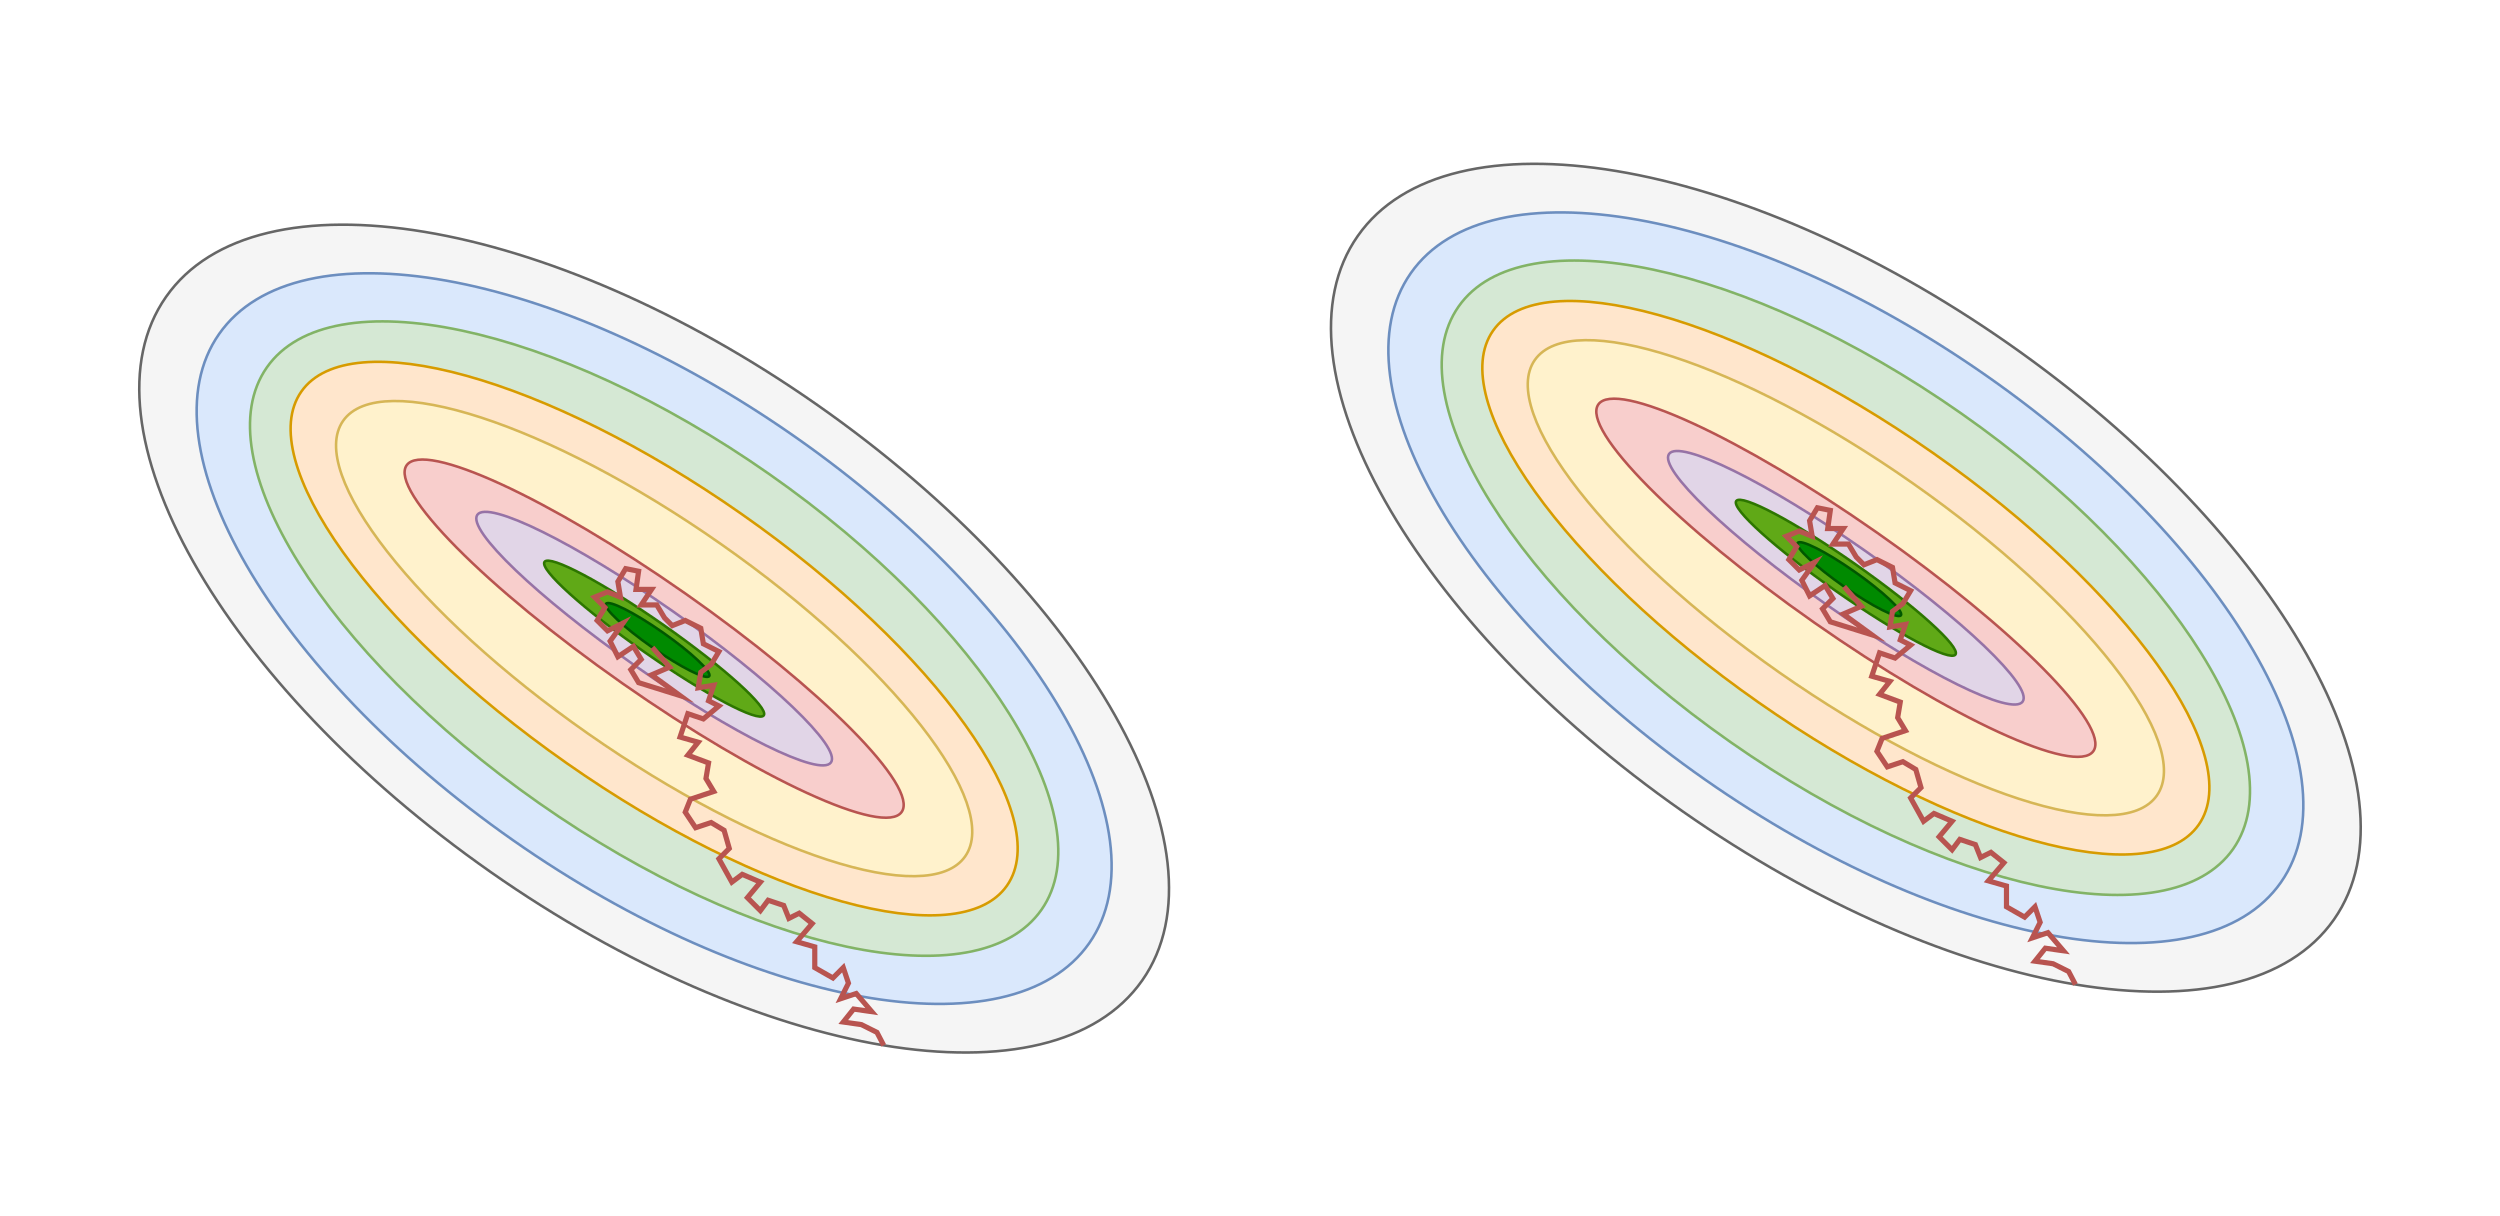
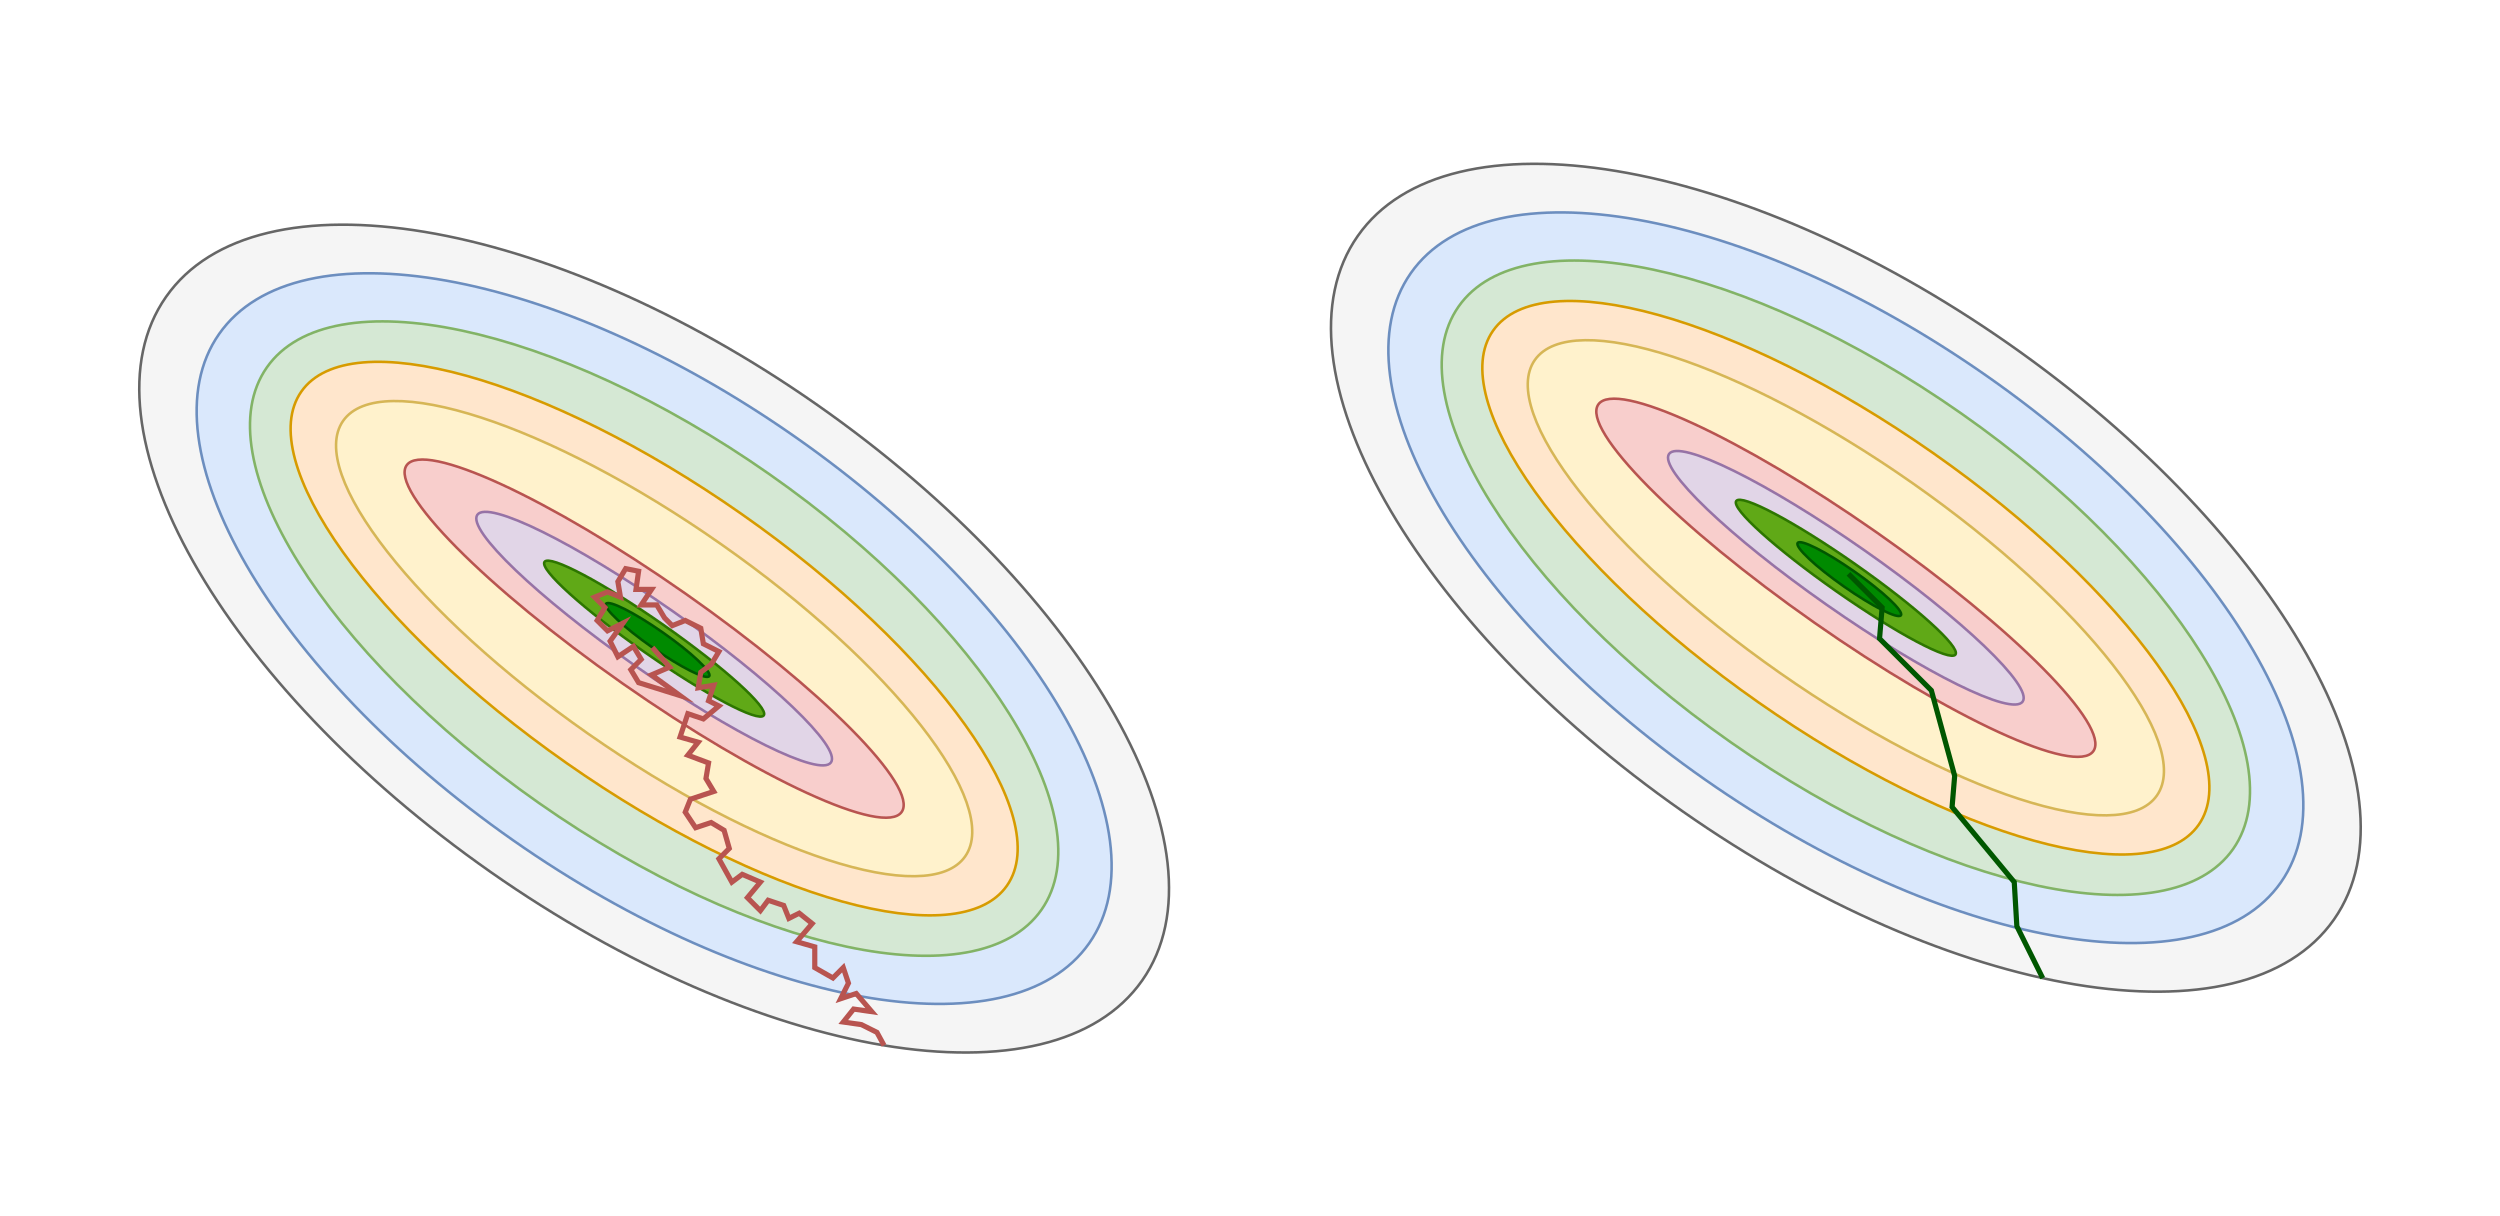
- <svg xmlns="http://www.w3.org/2000/svg" version="1.1" width="965px" height="469px" viewBox="-0.5 -0.5 965 469" content="&lt;mxfile host=&quot;app.diagrams.net&quot; modified=&quot;2022-01-27T07:59:13.961Z&quot; agent=&quot;5.0 (Windows NT 10.0; Win64; x64) AppleWebKit/537.36 (KHTML, like Gecko) Chrome/97.0.469.99 Safari/537.36&quot; etag=&quot;6WqIpz5XSlX8_VVqZ9AW&quot; version=&quot;16.4.7&quot; type=&quot;github&quot;&gt;&lt;diagram id=&quot;lRTu21ul3tSoliQOvdAX&quot; name=&quot;Page-1&quot;&gt;7VtNb+M2EP01OVbgN6ljm2xbtCiwwB7aHhWbjt06lqEom6S/vlQs2dKj7KFRR0aLeg9r0UNy5s3TiORTbuTt4+sPVbFd/lLO/fpGsPnrjby7EYJzbsN/Tctb28JYvmt5qFbztu3Q8GX1lx82Pq/m/mnQVJflul5th42zcrPxs3rQVlRV+TI0W5Tr4aTb4sFHDV9mxTpu/XU1r5e7VqfZof1Hv3pYdjOH+Ha/PBadcdvwtCzm5UuvSX66kbdVWda7b4+vt37dgNfBsuv3/ZFf945VflOndCjYz28/3f3xeftW59LcbWfrtftG7kb5Wqyf24BbZ+u3DoEwSgA7XHz3slzV/su2mDW/vIR8h7Zl/bgOVzx8rcq6qFflJlxKHa4Xq/X6tlyX1fs4cqGbf017ual77btPaH+qq/JP3/vFvH/CL62Tvqr969Ho+R7TQEZfPvq6egsmbQfVZqGjYd5evxySqkzbtuwldJ++oiXSw37oA9bhSwv3GdCr6aCfF94tZqMQz5y/X1wGYqMHEAumY4j5CMT7XFwcYj0hxNq7uRqD2Il7eSkWO5sByEJkMcyyS8UAZq0/CGYzYRFZeDMbZfLc5veh9l4EZs5kZgFoxTMxgrTc4z/Amu8TdXG07ZRoL8QRtM290RciNRcyU4odPnyIvNaZFL2fRZQFkcuMizgNLs+k/aA0uAnT4GZ+PA33Tit9KdJrmUmd9z7DNFiXORVDL2UmXAy9EplUHwR9Ph30nofCbsegz42VxaXuAGcy44Zwh1IvYqZzEyzVyDJFZ9p9ENzdM3sKvA0rcm7jReLi/TOWB3FnzaXqfkjEnrVdHkJpMSN5CE8IOVJxuMjsh+VBTJcHxlzxjmpyHhjT9mJ5UBaSYKMMKJcZEyfAZsx8FP48Af/N/Ntm1xmuNuXGI+bPm7lvpmhw8q+r+rf2l+b7773vd689o7u37mITwmi6sEx3l/tezcWh2/tV1+/8x8nul27DK/ZZ9fNotww5DWiUz9XMn8Cx3XPWRfXga5LvMUl6JNAj24murfLrwPCvQ3/HSNHO8LlchUj2HJRuuGOUuEvZxdn26u+7cSA9HEgz8GUHRDRQ4FHx1jPbNgZPJxzWZjCP0uIsv5TKT9srCfaOsLdgLwl/FNgrYvzhE1O1S73j9gLsqXg12BP+Iz6C8EfmMD4n7MWZ44M9J+IVEC+nxudgz4jxgZ9toT5uD/4zgm8C+MyIfHHgGyPw5xBve75x1J5hvAQ+ML7MCf4zBfaE/wwL2unxRT7kg3Sn4xWwYZDutD/7h3pnbyl/BNgT4zsD9qf5IByMb07zXzjA35yut2ElObTXp+9HkUO+NIUP8Ieoz8KBP4rIr4N8qdN8FvgAlWf6Iwh8HPCNqJ8Rn8Xp+hPhKSj8wX9OxQt4EvVZOAf2BJ/xfiHqc4QPUd8i/BnBf/Bf5AT+cD92+B61t7hpIPy3uNMj/LdwLuWI+oDn4aQ9HLhQ9dPIM+0hXqreajwAIvCH9aewBP815MtR/gAfHJEv3ESS42N+Cf8V8pnCB/lM8EHj+JT/UH+I9QzmSzKKn1BPiPUV8l8S6zdhoN5yIr/AZ0msV6PnkaDGh/rGCfwt4MkH+Icvux3d4QBiv6f9ByLihGdz1xVwNSxfm5PQ7o69ooibcib0r1JxNWwDueOjOE+r5HZ79/+OlKsVark8zzMWIz2xmKumfCVkEjVXm1jN5TbryvV11Vw14Wsg08i52jVy7hBuyTMnexLuiI54BQlXTfh+yDQaruEyk7AMb+Rz1VN1YynlGhqumvClkWlEXKMaEffoWwxNEZIR9NfQc9WEb5BcV881NtZzLcv4SB6uoOeqCV8hua6eaxlsxa0cXVNOLumqlFdJ/pd0SUm324aSmu6O89fSdB28BSx7e8hzZV3HQW6yNhrrQsqu46AkCddNlexd80AhujDULxXdBSRentOOgeomGD0LCL1c0l0EdEkIH+RPRseCiDHSMQsimWKW7iLOn2XYReZk+NbBaV2eMAsc2DlDzwJnZE7QXSAWR9LS4kmfJVNpQQyQls6LxfA52cWgJEkjhrNY8n6xeDBq6FgMIkbPooEwhg4fFAWpacdAJJA6wTEgjKJnUZAXRRNG4Sz0/QK7YinJMm7xTF/SN7JG2TUBsUjppGNBsZbOvkK9kyY/Pq/5+Y4xGjGFQmYCLVHboOsYgswS8gIKX54QfiSC0l3wzWOa/JEUR6dSoxqaQJj4DfRzY7F0XuBGFoYOX+J2ho4Ft6GGjgXer2pOEKgucHaf1AVATqjJQp7fBcJPKOMcHEuoyRyPvuj7hUMqTYJjQBhNpxL3vymzYPbpWGCdnMJkjMXShOF4iyXEAoRJWFxhKl0CkzEWOny8XxLWlgLy4ujsI/kTltbw4BN5wixwv+R0XvCo2GFezhWtw+XhD5p35oc/C5ef/gY=&lt;/diagram&gt;&lt;/mxfile&gt;" resource="https://app.diagrams.net/#Harun-jathari%2Fdata-science-%2Fmaster%2Fmedia%2FStochastic%20grad%20convergence.drawio.svg">
+ <svg xmlns="http://www.w3.org/2000/svg" version="1.1" width="965px" height="469px" viewBox="-0.5 -0.5 965 469" content="&lt;mxfile host=&quot;app.diagrams.net&quot; modified=&quot;2022-01-27T08:00:50.245Z&quot; agent=&quot;5.0 (Windows NT 10.0; Win64; x64) AppleWebKit/537.36 (KHTML, like Gecko) Chrome/97.0.469.99 Safari/537.36&quot; etag=&quot;F_Ak95YDFOBKqbNBZfow&quot; version=&quot;16.4.7&quot; type=&quot;github&quot;&gt;&lt;diagram id=&quot;lRTu21ul3tSoliQOvdAX&quot; name=&quot;Page-1&quot;&gt;3Vvfj6M2EP5r9rGWf9s8tptrq1aVTrqHto9scDZp2RCx7G3Sv75mAwSPCZPoCFGblU54GMz4+z4G28M9iMeX/U9lulv/VmQuf+A02z+IxQPnUhr/b204NAYqjobncpMdTexk+LL5x4XGt03mXgNTVRR5tdmFxmWx3bplFdjSsizeQ7dVkYc33aXPLjJ8WaZ5bP19k1Xro9UqerL/7DbP6/bOjDZnXtLWuTG8rtOseO+ZxKcH8VgWRXU8etk/uryGroXleN2PZ852gZVuW11yQUp/Pfyy+Ovz7lAlQi92yzy33zVcfE3zt2bATbDVoUXA9+LB9o0f3tebyn3Zpcv6zLtn29vW1UvuW8wflkWVVpti65tC+fZqk+ePRV6UH/2Ilar/anuxrXr248/bX6uy+Nv1zuiPnz/TBOnKyu3Pjp51mHopuuLFVeXBu7Q6bFhoVMiSpv1+IlXqxrbuEdrRlzZCeu66PmHtDxq4r4Bezgd9ljq7Wg5CvLTuaTUNxFoFEHOqYojZAMQdF5NDrGaEWDmbySGILX8SU6nYGgJA5pzEMIuWigBmpW4Es54xiaycXg4qOTPJk8+9k8DMqCAGAC0Z4QNIiw7/AGvWETU52mZOtFf8DNr6SauJRM24IFLS04+FyCtFBO+d5hELPBGE8ZgGmxBhbkSDnZEGu3TDNDxZJdVUoleCCJX0fiENxhIrY+iFINzG0EtOhLwR9Ml80DvmE7sZgj7RRqRTPQFWE21DuH2q57HSmfaecmCaooiyN4K7fWfPgbemacJMPElcffyGeOALo6fK+56ITrUtDz616AEe/BtCDGQcxom5GQ98Ph4otekHqhfzQKkyk/HQLho7EkzEgLRE65gAQ6i+Ff7sAvy32ff1qtO3tsXWQczftpmrb1Hj5Pab6o/mTH38Z+94se85LQ5tY+uHUV9CiWqb3VV143TZR6u97vrXyfFMu+DlHasui1bLgFOPRvFWLt0Ijs2as0rLZ1eheo9F0hOBGlhOtLbS5V7hX8N4h0TR3OFzsfEj6TQobLhiFHCVchxnc1V/3Q07UmFHioJYjkBEHXkdpYee2652eB0JWOngPlLxq+KSMhn3lwL4W8TfAH+BxCOBv0T6D9+YspnqnffnwB8brwL+SPwQH47EIxLQP0P8+ZX9A3+GjJeD8TKsfwb8KdI/0GeTqM/7g/gpojcO9EwRvhjQG0XwZ2C8zf7GWX8Kx4vgA/oXCaJ/KoE/Ej+FCW28f56EehB2fLwcLBiEHY+ne6m3/gaLhwN/pH+rgf+4HrgF/etx/XML8Nfj+dbPJEN/Nf488gTwpTB8gH6Q/MwtiEci/FrAlxzXM4cvUHFlPBzBxwK9Ifkz0jMfzz8RnhzDH8TPsPECPJH8zK0F/oie4fOC5OcIHyS/RfhTRP8gfp4g+IPnscX3rL+BiwYkfgNXekj8BuxLWSQ/wP1w1B9suGD5U4sr/cF4sXyr4AYQgj+Yf3KD6F8BviwWD9CDRfiCi0i0f8gvEr+EesbwgXpG9KBg/1j8IP8g8xnIl6CYPkE+QeZXUP8Cmb9xDfItQ/gFehbIfDV6H3Gsf5DfGIK/AXiyAH9/cFzRnTYgujXtNxQRZ9ybu28BV4Hpa70T2j6xdyziXrIn9J+q4iqwDGSWDeI8byW3Xbv/f0q5SsJaLksSQmOkZy7myjk/CZmlmqt0XM1lhrTp+r7VXDnjZyDzlHOVrcu5IdyCESt6JdyBOuIdSrhyxu9D5qnhaiaIANPwunwue1XduJRyjxqunPGjkXmKuFrWRdyzXzHUSUhE0N+jnitn/ILkvvVcbeJ6rqGEDfBwh3qunPETkvvWcw0FS3EjBueUs5d01SXT98tLunHZ9BwNGNyTFFolHWZlngKqoXD/HbzHLy2gGlBo4gZMxiYqoJoEFGzY+AaKgRumyAaNARuI7cT+vD8P/dX4hovRcAN9fMPXSLhhhPmDVBpukF27weGbp4/fj+6n/0AgPv0L&lt;/diagram&gt;&lt;/mxfile&gt;" resource="https://app.diagrams.net/#Harun-jathari%2Fdata-science-%2Fmaster%2Fmedia%2FStochastic%20grad%20convergence.drawio.svg">
  <defs />
  <g>
    <ellipse cx="252" cy="246" rx="230" ry="110" fill="#f5f5f5" stroke="#666666" transform="rotate(35,252,246)" pointer-events="all" />
    <ellipse cx="252" cy="246" rx="205" ry="95" fill="#dae8fc" stroke="#6c8ebf" transform="rotate(35,252,246)" pointer-events="all" />
    <ellipse cx="252" cy="246" rx="182.5" ry="77.5" fill="#d5e8d4" stroke="#82b366" transform="rotate(35,252,246)" pointer-events="all" />
    <ellipse cx="252" cy="246" rx="166.25" ry="58.75" fill="#ffe6cc" stroke="#d79b00" transform="rotate(35,252,246)" pointer-events="all" />
-     <ellipse cx="252" cy="246" rx="146.56" ry="44.685" fill="#fff2cc" stroke="#d6b656" transform="rotate(35,252,246)" pointer-events="all" />
+     <ellipse cx="252" cy="246.01" rx="146.56" ry="44.685" fill="#fff2cc" stroke="#d6b656" transform="rotate(35,252,246.01)" pointer-events="all" />
    <ellipse cx="252" cy="246.01" rx="116.64" ry="21.17" fill="#f8cecc" stroke="#b85450" transform="rotate(35,252,246.01)" pointer-events="all" />
    <ellipse cx="252" cy="246.01" rx="83.32" ry="12.79" fill="#e1d5e7" stroke="#9673a6" transform="rotate(35,252,246.01)" pointer-events="all" />
    <ellipse cx="252" cy="246.01" rx="51.66" ry="6.39" fill="#60a917" stroke="#2d7600" transform="rotate(35,252,246.01)" pointer-events="all" />
    <ellipse cx="253.33" cy="246.53" rx="24.33" ry="3.53" fill="#008a00" stroke="#005700" transform="rotate(35,253.33,246.53)" pointer-events="all" />
-     <path d="M 340.61 403 L 338 398 L 332 395 L 325 394 L 329 389 L 336 390 L 330 383 L 324 385 L 327 379 L 325 373 L 321 377 L 314 373 L 314 365 L 307 363 L 313 356 L 308 352 L 304 354 L 302 349 L 296 347 L 293 351 L 288 346 L 293 340 L 286 337 L 282 340 L 277 331 L 281 327 L 279 320 L 274 317 L 268 319 L 264 313 L 266 308 L 275 305 L 272 300 L 273 294 L 265 291 L 269 286 L 262 284 L 265 275 L 271 277 L 277 272 L 273 270 L 275 264 L 269 265 L 270 259 L 274 256 L 277 251 L 271 248 L 270 242 L 264 239 L 259 241 L 256 238 L 253 233 L 247 233 L 251 227 L 245 227 L 246 220 L 241 219 L 238 224 L 239 230 L 234 228 L 229 230 L 233 234 L 230 239 L 234 243 L 240 240 L 235 247 L 238 253 L 244 249 L 247 254 L 243 258 L 246 263 L 262 268 L 251 260 L 258 257 L 251.31 249.42" fill="none" stroke="#b85450" stroke-width="2" stroke-miterlimit="10" pointer-events="stroke" />
+     <path d="M 340.73 403.02 L 338 398 L 332 395 L 325 394 L 329 389 L 336 390 L 330 383 L 324 385 L 327 379 L 325 373 L 321 377 L 314 373 L 314 365 L 307 363 L 313 356 L 308 352 L 304 354 L 302 349 L 296 347 L 293 351 L 288 346 L 293 340 L 286 337 L 282 340 L 277 331 L 281 327 L 279 320 L 274 317 L 268 319 L 264 313 L 266 308 L 275 305 L 272 300 L 273 294 L 265 291 L 269 286 L 262 284 L 265 275 L 271 277 L 277 272 L 273 270 L 275 264 L 269 265 L 270 259 L 274 256 L 277 251 L 271 248 L 270 242 L 264 239 L 259 241 L 256 238 L 253 233 L 247 233 L 251 227 L 245 227 L 246 220 L 241 219 L 238 224 L 239 230 L 234 228 L 229 230 L 233 234 L 230 239 L 234 243 L 240 240 L 235 247 L 238 253 L 244 249 L 247 254 L 243 258 L 246 263 L 262 268 L 251 260 L 258 257 L 251.31 249.42" fill="none" stroke="#b85450" stroke-width="2" stroke-miterlimit="10" pointer-events="stroke" />
    <ellipse cx="712" cy="222.51" rx="230" ry="110" fill="#f5f5f5" stroke="#666666" transform="rotate(35,712,222.51)" pointer-events="all" />
    <ellipse cx="712" cy="222.51" rx="205" ry="95" fill="#dae8fc" stroke="#6c8ebf" transform="rotate(35,712,222.51)" pointer-events="all" />
    <ellipse cx="712" cy="222.51" rx="182.5" ry="77.5" fill="#d5e8d4" stroke="#82b366" transform="rotate(35,712,222.51)" pointer-events="all" />
    <ellipse cx="712" cy="222.51" rx="166.25" ry="58.75" fill="#ffe6cc" stroke="#d79b00" transform="rotate(35,712,222.51)" pointer-events="all" />
-     <ellipse cx="712" cy="222.51" rx="146.56" ry="44.685" fill="#fff2cc" stroke="#d6b656" transform="rotate(35,712,222.51)" pointer-events="all" />
+     <ellipse cx="712" cy="222.52" rx="146.56" ry="44.685" fill="#fff2cc" stroke="#d6b656" transform="rotate(35,712,222.52)" pointer-events="all" />
    <ellipse cx="712" cy="222.52" rx="116.64" ry="21.17" fill="#f8cecc" stroke="#b85450" transform="rotate(35,712,222.52)" pointer-events="all" />
    <ellipse cx="712" cy="222.52" rx="83.32" ry="12.79" fill="#e1d5e7" stroke="#9673a6" transform="rotate(35,712,222.52)" pointer-events="all" />
    <ellipse cx="712" cy="222.52" rx="51.66" ry="6.39" fill="#60a917" stroke="#2d7600" transform="rotate(35,712,222.52)" pointer-events="all" />
    <ellipse cx="713.33" cy="223.04" rx="24.33" ry="3.53" fill="#008a00" stroke="#005700" transform="rotate(35,713.33,223.04)" pointer-events="all" />
-     <path d="M 800.61 379.51 L 798 374.51 L 792 371.51 L 785 370.51 L 789 365.51 L 796 366.51 L 790 359.51 L 784 361.51 L 787 355.51 L 785 349.51 L 781 353.51 L 774 349.51 L 774 341.51 L 767 339.51 L 773 332.51 L 768 328.51 L 764 330.51 L 762 325.51 L 756 323.51 L 753 327.51 L 748 322.51 L 753 316.51 L 746 313.51 L 742 316.51 L 737 307.51 L 741 303.51 L 739 296.51 L 734 293.51 L 728 295.51 L 724 289.51 L 726 284.51 L 735 281.51 L 732 276.51 L 733 270.51 L 725 267.51 L 729 262.51 L 722 260.51 L 725 251.51 L 731 253.51 L 737 248.51 L 733 246.51 L 735 240.51 L 729 241.51 L 730 235.51 L 734 232.51 L 737 227.51 L 731 224.51 L 730 218.51 L 724 215.51 L 719 217.51 L 716 214.51 L 713 209.51 L 707 209.51 L 711 203.51 L 705 203.51 L 706 196.51 L 701 195.51 L 698 200.51 L 699 206.51 L 694 204.51 L 689 206.51 L 693 210.51 L 690 215.51 L 694 219.51 L 700 216.51 L 695 223.51 L 698 229.51 L 704 225.51 L 707 230.51 L 703 234.51 L 706 239.51 L 722 244.51 L 711 236.51 L 718 233.51 L 711.31 225.93" fill="none" stroke="#b85450" stroke-width="2" stroke-miterlimit="10" pointer-events="stroke" />
+     <path d="M 787.98 377.06 L 778 357 L 777 340 L 753 311 L 754 299 L 745 266 L 725 246 L 726 234 L 713 221" fill="none" stroke="#005700" stroke-width="2" stroke-miterlimit="10" pointer-events="stroke" />
  </g>
</svg>
